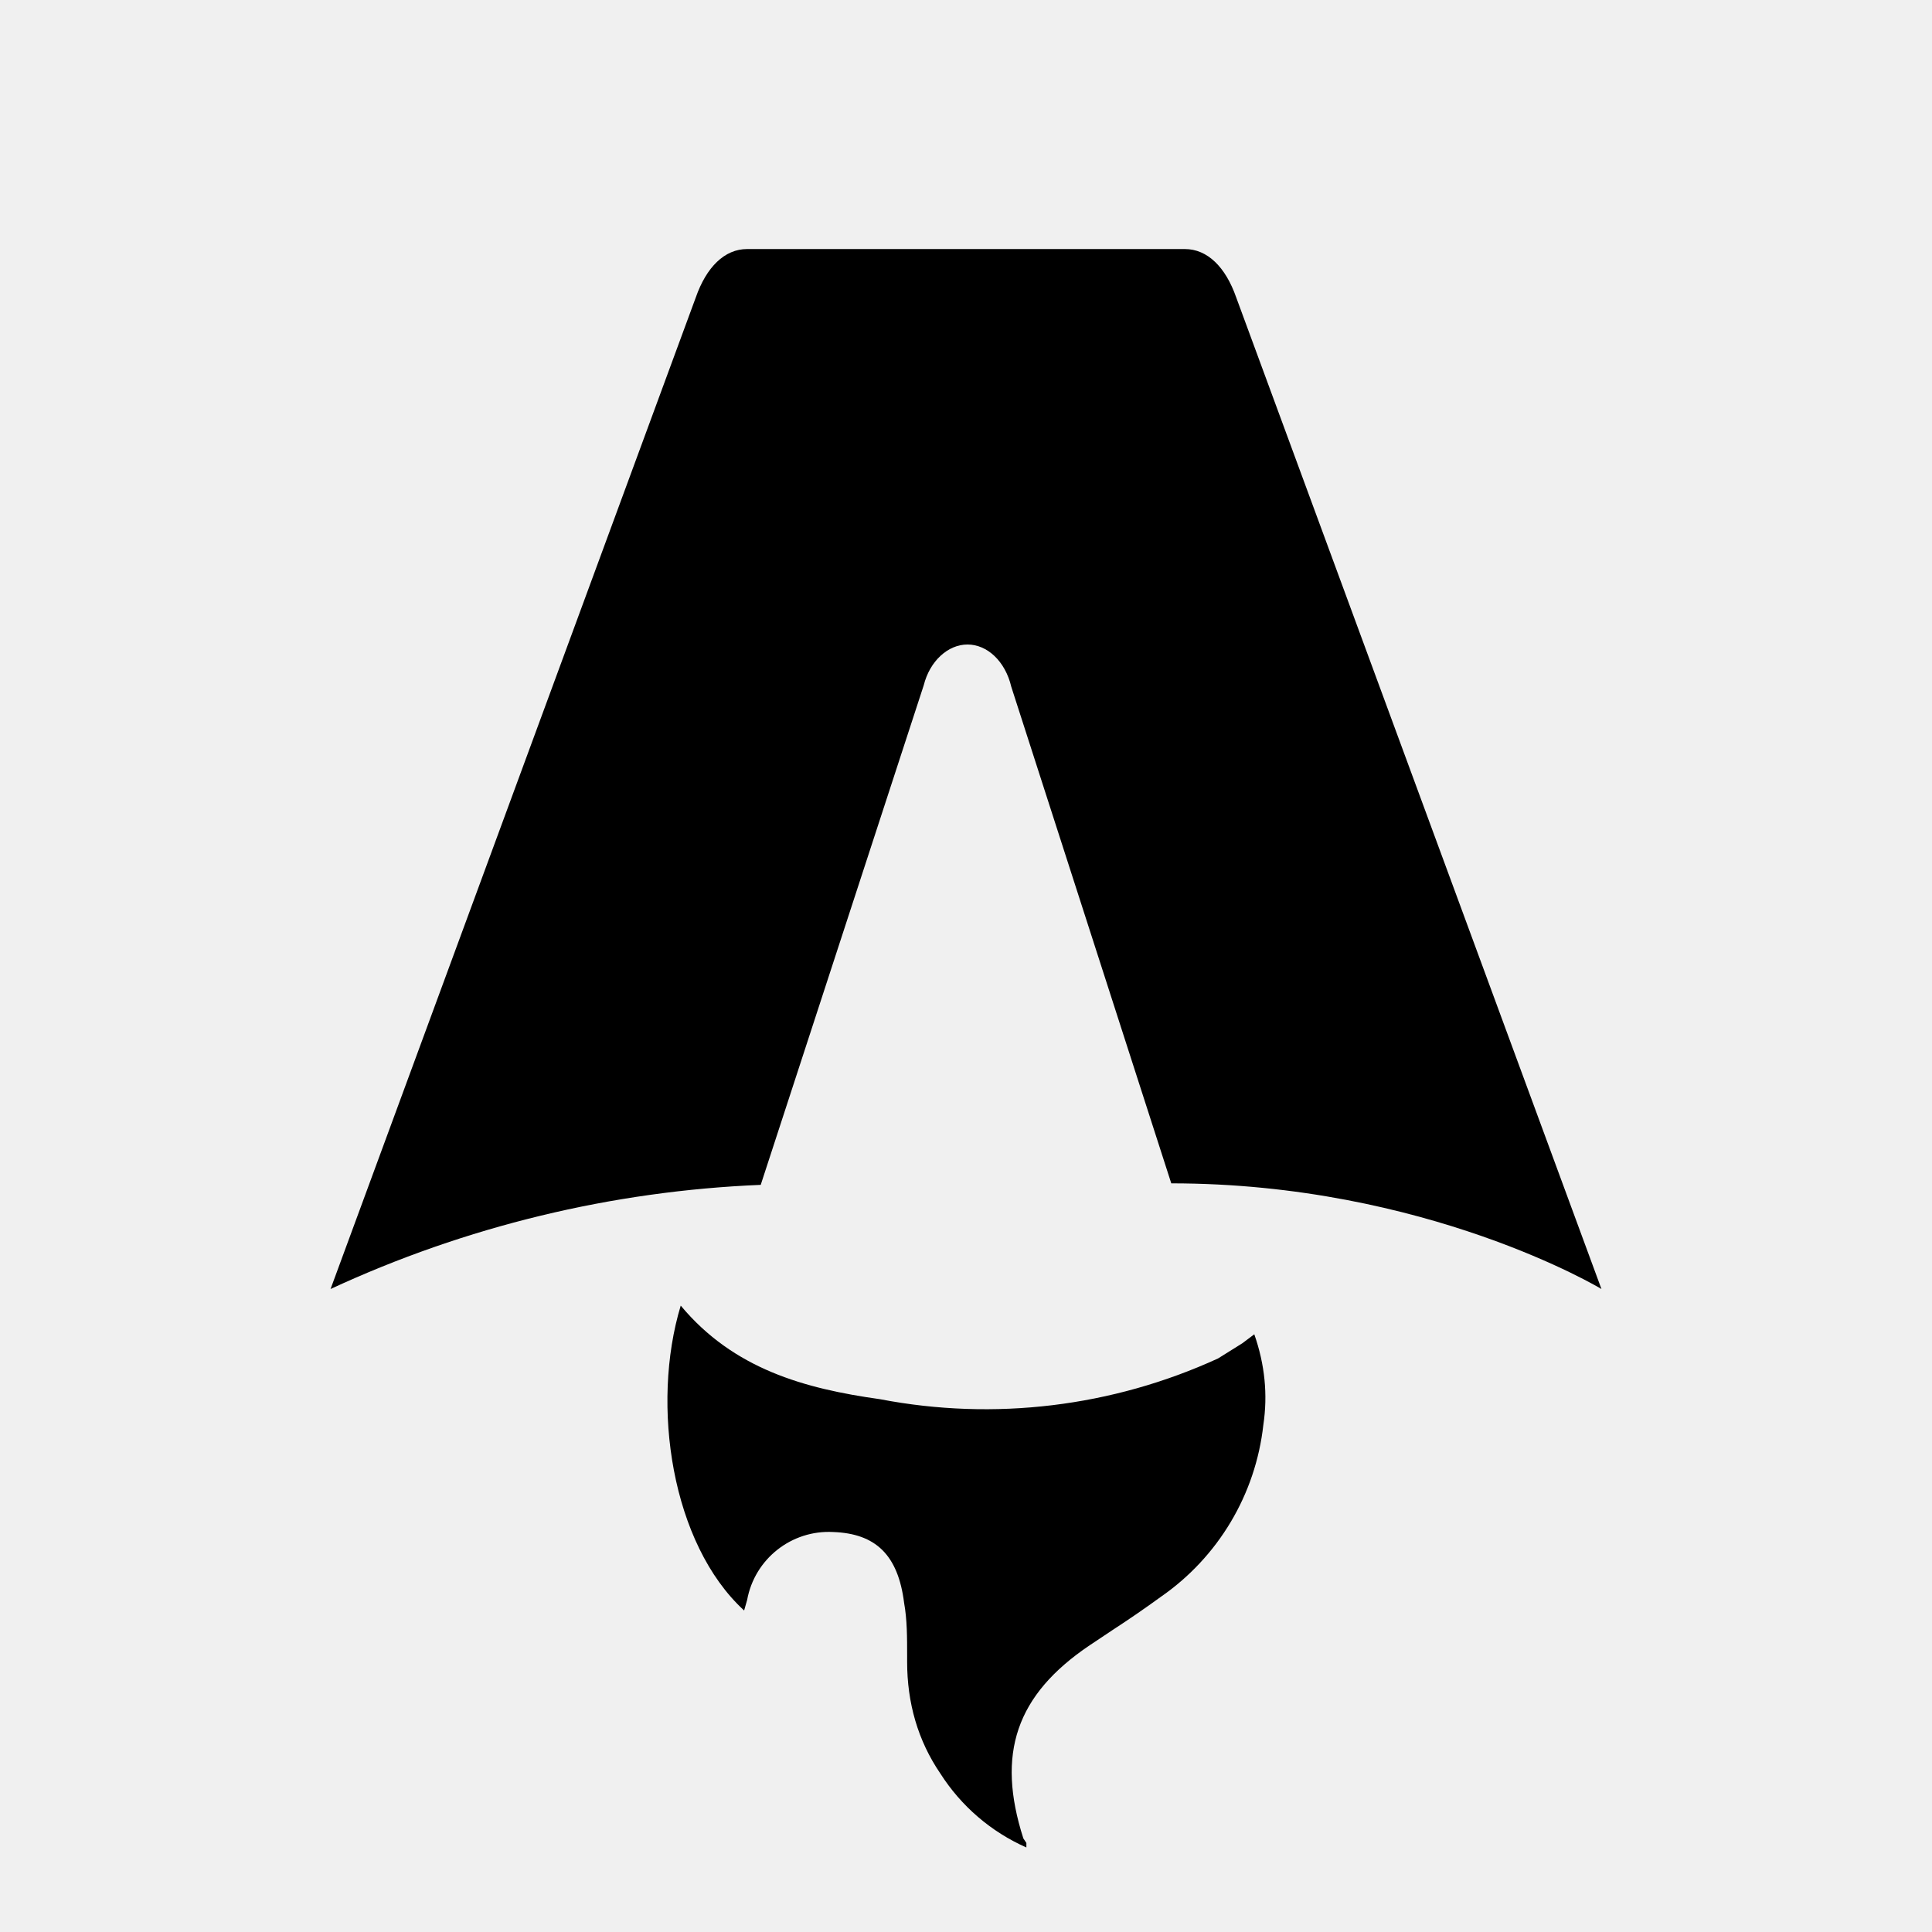
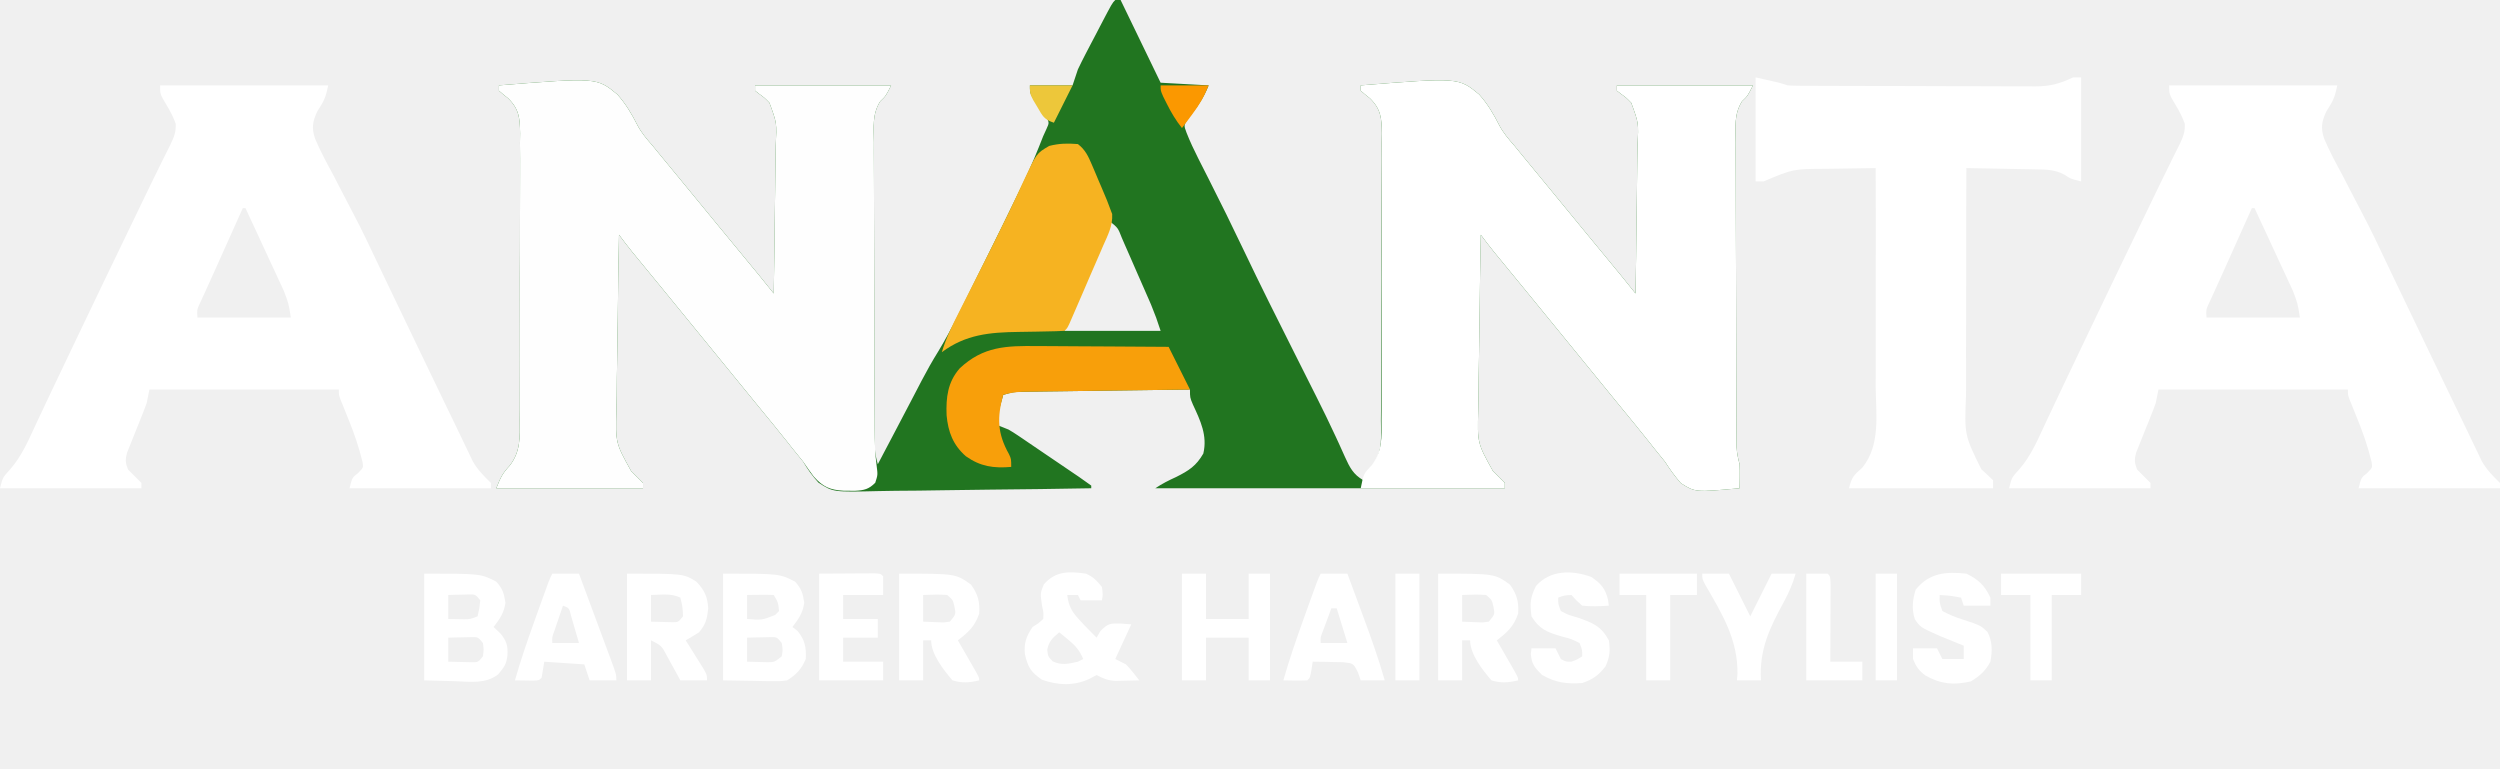
- <svg xmlns="http://www.w3.org/2000/svg" fill="none" viewBox="0 0 128 128">
-   <path d="M50.4 78.5a75.1 75.1 0 0 0-28.5 6.9l24.2-65.7c.7-2 1.9-3.2 3.4-3.2h29c1.5 0 2.7 1.2 3.4 3.2l24.2 65.7s-11.6-7-28.5-7L67 45.5c-.4-1.7-1.6-2.8-2.9-2.8-1.3 0-2.5 1.1-2.9 2.7L50.4 78.5Zm-1.1 28.2Zm-4.2-20.2c-2 6.6-.6 15.8 4.2 20.2a17.5 17.5 0 0 1 .2-.7 5.5 5.5 0 0 1 5.7-4.5c2.8.1 4.3 1.5 4.7 4.7.2 1.1.2 2.3.2 3.5v.4c0 2.7.7 5.2 2.2 7.4a13 13 0 0 0 5.7 4.9v-.3l-.2-.3c-1.8-5.6-.5-9.5 4.4-12.8l1.5-1a73 73 0 0 0 3.2-2.2 16 16 0 0 0 6.8-11.4c.3-2 .1-4-.6-6l-.8.6-1.6 1a37 37 0 0 1-22.4 2.7c-5-.7-9.7-2-13.2-6.2Z" />
-   <style>
-         path { fill: #000; }
-         @media (prefers-color-scheme: dark) {
-             path { fill: #FFF; }
-         }
-     </style>
+ <svg xmlns="http://www.w3.org/2000/svg" version="1.1" width="937" height="288">
+   <path d="M0 0 C0.66 0 1.32 0 2 0 C6.95 10.23 11.9 20.46 17 31 C22.94 31.33 28.88 31.66 35 32 C32.99 37.024 30.61 40.248 27.266 44.402 C25.669 46.963 25.669 46.963 26.728 49.766 C28.025 53.064 29.486 56.181 31.09 59.34 C31.546 60.244 31.546 60.244 32.011 61.167 C32.983 63.092 33.96 65.015 34.938 66.938 C39.467 75.861 43.889 84.824 48.184 93.863 C54.314 106.751 60.711 119.501 67.125 132.25 C69.359 136.691 71.591 141.134 73.82 145.578 C74.354 146.639 74.887 147.7 75.437 148.793 C77.916 153.743 80.35 158.705 82.667 163.732 C83.074 164.613 83.481 165.494 83.9 166.402 C84.645 168.027 85.38 169.657 86.104 171.292 C87.865 175.145 89.169 177.826 93 180 C93.371 179.196 93.371 179.196 93.75 178.375 C95 176 95 176 97.043 173.627 C100.244 168.815 99.581 163.161 99.565 157.588 C99.577 156.34 99.589 155.092 99.601 153.807 C99.628 150.395 99.637 146.985 99.636 143.573 C99.637 140.72 99.649 137.868 99.661 135.015 C99.688 128.282 99.694 121.55 99.686 114.817 C99.679 107.882 99.712 100.948 99.765 94.013 C99.809 88.049 99.826 82.085 99.821 76.12 C99.819 72.562 99.827 69.005 99.862 65.447 C99.9 61.478 99.882 57.51 99.858 53.541 C99.886 51.784 99.886 51.784 99.915 49.991 C99.835 44.307 99.616 40.931 95.446 36.841 C94.804 36.328 94.162 35.815 93.501 35.286 C93.006 34.861 92.51 34.437 92 34 C92 33.34 92 32.68 92 32 C128.69 29.052 128.69 29.052 136.391 35.398 C139.501 38.871 141.794 42.734 143.89 46.885 C145.399 49.76 147.364 52.066 149.5 54.5 C150.191 55.346 150.882 56.191 151.594 57.062 C154.722 60.881 157.861 64.691 161 68.5 C165.536 74.004 170.062 79.516 174.574 85.039 C178.415 89.727 182.272 94.402 186.129 99.076 C186.701 99.77 187.274 100.464 187.863 101.18 C188.626 102.104 188.626 102.104 189.404 103.046 C191.286 105.351 193.142 107.675 195 110 C195.163 101.125 195.287 92.25 195.363 83.373 C195.399 79.251 195.449 75.13 195.528 71.008 C195.604 67.027 195.646 63.047 195.664 59.065 C195.677 57.549 195.702 56.034 195.74 54.519 C196.188 46.159 196.188 46.159 193.395 38.539 C191.528 36.626 191.528 36.626 189.507 35.172 C189.01 34.785 188.512 34.398 188 34 C188 33.34 188 32.68 188 32 C204.83 32 221.66 32 239 32 C237 36 237 36 234.904 37.978 C231.853 42.82 232.469 47.741 232.53 53.346 C232.527 55.225 232.527 55.225 232.523 57.141 C232.521 60.569 232.537 63.996 232.561 67.424 C232.583 71.014 232.582 74.603 232.584 78.193 C232.591 84.219 232.612 90.246 232.643 96.272 C232.684 104.005 232.701 111.739 232.711 119.472 C232.719 126.124 232.736 132.777 232.756 139.429 C232.76 140.856 232.763 142.283 232.767 143.71 C232.778 148.401 232.798 153.092 232.823 157.783 C232.826 158.967 232.828 160.151 232.831 161.371 C232.842 162.997 232.842 162.997 232.853 164.655 C232.859 166.067 232.859 166.067 232.866 167.507 C232.99 169.822 233.39 171.774 234 174 C234.065 175.582 234.086 177.167 234.062 178.75 C234.053 179.549 234.044 180.348 234.035 181.172 C234.018 182.077 234.018 182.077 234 183 C217.417 184.518 217.417 184.518 212.016 181.125 C209.736 178.538 207.865 175.898 206 173 C204.683 171.341 203.35 169.695 202 168.062 C201.349 167.238 200.698 166.412 200.027 165.562 C196.412 160.993 192.696 156.504 189 152 C183.251 144.986 177.523 137.955 171.807 130.915 C167.218 125.265 162.613 119.63 158 114 C155.757 111.259 153.515 108.519 151.273 105.777 C149.697 103.851 148.119 101.927 146.539 100.004 C145.344 98.548 145.344 98.548 144.125 97.062 C143.046 95.75 143.046 95.75 141.945 94.41 C140.247 92.306 138.616 90.168 137 88 C136.791 98.501 136.631 109.002 136.534 119.504 C136.487 124.382 136.423 129.259 136.321 134.136 C136.223 138.85 136.169 143.563 136.146 148.277 C136.13 150.069 136.097 151.86 136.048 153.651 C135.706 166.033 135.706 166.033 141.555 176.563 C143.036 178.042 144.518 179.521 146 181 C146 181.66 146 182.32 146 183 C102.77 183 59.54 183 15 183 C17.613 181.258 20.034 180.045 22.875 178.75 C27.601 176.373 30.336 174.617 33 170 C34.611 163.261 31.907 157.65 29.094 151.602 C28 149 28 149 28 146 C19.464 146.108 10.927 146.22 2.391 146.339 C-1.572 146.394 -5.536 146.448 -9.5 146.497 C-13.326 146.545 -17.151 146.597 -20.976 146.653 C-22.436 146.673 -23.895 146.692 -25.354 146.709 C-27.399 146.733 -29.443 146.763 -31.487 146.795 C-32.651 146.81 -33.815 146.826 -35.013 146.842 C-38.203 146.915 -38.203 146.915 -42 148 C-42.99 151.63 -43.98 155.26 -45 159 C-43.35 159.66 -41.7 160.32 -40 161 C-38.838 161.674 -37.698 162.386 -36.587 163.139 C-35.966 163.556 -35.346 163.973 -34.707 164.403 C-34.055 164.849 -33.403 165.295 -32.73 165.754 C-32.049 166.215 -31.368 166.676 -30.667 167.151 C-29.236 168.121 -27.806 169.093 -26.378 170.068 C-24.181 171.567 -21.979 173.056 -19.775 174.545 C-18.385 175.489 -16.995 176.434 -15.605 177.379 C-14.612 178.051 -14.612 178.051 -13.598 178.736 C-12.047 179.798 -10.521 180.895 -9 182 C-9 182.33 -9 182.66 -9 183 C-21.752 183.232 -34.504 183.41 -47.258 183.518 C-53.18 183.57 -59.102 183.641 -65.024 183.754 C-70.743 183.863 -76.46 183.923 -82.18 183.949 C-84.358 183.967 -86.536 184.003 -88.714 184.057 C-105.754 184.464 -105.754 184.464 -111.252 180.881 C-113.555 178.361 -115.26 175.926 -117 173 C-118.313 171.338 -119.644 169.69 -121 168.062 C-121.651 167.238 -122.302 166.412 -122.973 165.562 C-126.588 160.993 -130.304 156.504 -134 152 C-139.749 144.986 -145.477 137.955 -151.193 130.915 C-155.782 125.265 -160.387 119.63 -165 114 C-167.243 111.259 -169.485 108.519 -171.727 105.777 C-173.303 103.851 -174.881 101.927 -176.461 100.004 C-177.258 99.033 -178.054 98.063 -178.875 97.062 C-179.594 96.187 -180.314 95.312 -181.055 94.41 C-182.753 92.306 -184.384 90.168 -186 88 C-186.209 98.501 -186.369 109.002 -186.466 119.504 C-186.513 124.382 -186.577 129.259 -186.679 134.136 C-186.777 138.85 -186.831 143.563 -186.854 148.277 C-186.87 150.069 -186.903 151.86 -186.952 153.651 C-187.294 166.033 -187.294 166.033 -181.445 176.563 C-179.964 178.042 -178.482 179.521 -177 181 C-177 181.66 -177 182.32 -177 183 C-195.15 183 -213.3 183 -232 183 C-230.33 178.826 -229.702 177.487 -226.925 174.477 C-222.832 169.138 -223.149 163.874 -223.208 157.361 C-223.19 155.489 -223.19 155.489 -223.171 153.579 C-223.145 150.175 -223.146 146.774 -223.161 143.371 C-223.17 140.523 -223.161 137.675 -223.151 134.827 C-223.128 128.106 -223.135 121.387 -223.163 114.666 C-223.191 107.746 -223.171 100.827 -223.128 93.907 C-223.092 87.951 -223.084 81.995 -223.097 76.039 C-223.105 72.487 -223.104 68.937 -223.076 65.386 C-223.048 61.427 -223.076 57.469 -223.11 53.51 C-223.094 52.341 -223.079 51.173 -223.062 49.969 C-223.158 44.293 -223.394 40.925 -227.556 36.843 C-228.518 36.073 -228.518 36.073 -229.5 35.287 C-229.995 34.862 -230.49 34.438 -231 34 C-231 33.34 -231 32.68 -231 32 C-194.31 29.052 -194.31 29.052 -186.609 35.398 C-183.499 38.871 -181.206 42.734 -179.11 46.885 C-177.601 49.76 -175.636 52.066 -173.5 54.5 C-172.809 55.346 -172.118 56.191 -171.406 57.062 C-168.278 60.881 -165.139 64.691 -162 68.5 C-157.464 74.004 -152.938 79.516 -148.426 85.039 C-144.585 89.727 -140.728 94.402 -136.871 99.076 C-136.299 99.77 -135.726 100.464 -135.137 101.18 C-134.628 101.796 -134.12 102.412 -133.596 103.046 C-131.714 105.351 -129.858 107.675 -128 110 C-127.837 101.125 -127.713 92.25 -127.637 83.373 C-127.601 79.251 -127.551 75.13 -127.472 71.008 C-127.396 67.027 -127.354 63.047 -127.336 59.065 C-127.323 57.549 -127.298 56.034 -127.26 54.519 C-126.812 46.159 -126.812 46.159 -129.605 38.539 C-131.472 36.626 -131.472 36.626 -133.493 35.172 C-133.99 34.785 -134.488 34.398 -135 34 C-135 33.34 -135 32.68 -135 32 C-118.17 32 -101.34 32 -84 32 C-86 36 -86 36 -88.096 37.978 C-91.147 42.82 -90.531 47.741 -90.47 53.346 C-90.472 54.598 -90.474 55.851 -90.477 57.141 C-90.479 60.569 -90.463 63.996 -90.439 67.424 C-90.417 71.014 -90.418 74.603 -90.416 78.193 C-90.409 84.219 -90.388 90.246 -90.357 96.272 C-90.316 104.005 -90.299 111.739 -90.289 119.472 C-90.281 126.124 -90.264 132.777 -90.244 139.429 C-90.24 140.856 -90.237 142.283 -90.233 143.71 C-90.222 148.401 -90.202 153.092 -90.177 157.783 C-90.174 158.967 -90.172 160.151 -90.169 161.371 C-90.158 162.997 -90.158 162.997 -90.147 164.655 C-90.141 166.067 -90.141 166.067 -90.134 167.507 C-90.01 169.814 -89.651 171.791 -89 174 C-87.984 172.07 -86.968 170.139 -85.952 168.209 C-85.057 166.509 -84.162 164.809 -83.267 163.11 C-80.942 158.697 -78.624 154.282 -76.32 149.859 C-75.889 149.033 -75.458 148.208 -75.013 147.357 C-74.199 145.797 -73.386 144.235 -72.577 142.673 C-70.618 138.928 -68.575 135.29 -66.34 131.703 C-61.291 123.373 -57.139 114.531 -52.812 105.812 C-51.869 103.918 -50.926 102.023 -49.983 100.129 C-45.083 90.278 -40.202 80.417 -35.438 70.5 C-34.823 69.225 -34.823 69.225 -34.197 67.925 C-31.557 62.372 -29.236 56.726 -27 51 C-26.407 49.703 -26.407 49.703 -25.801 48.379 C-24.655 45.889 -24.655 45.889 -26.336 43.211 C-27.009 42.275 -27.682 41.339 -28.375 40.375 C-32 35.266 -32 35.266 -32 32 C-26.72 32 -21.44 32 -16 32 C-15.34 30.02 -14.68 28.04 -14 26 C-13.039 23.974 -12.035 21.968 -10.996 19.98 C-10.133 18.324 -10.133 18.324 -9.252 16.635 C-8.653 15.497 -8.054 14.36 -7.438 13.188 C-6.534 11.452 -6.534 11.452 -5.611 9.682 C-1.145 1.145 -1.145 1.145 0 0 Z M-2 83 C-4.423 88.677 -6.844 94.356 -9.263 100.035 C-10.087 101.968 -10.912 103.902 -11.737 105.835 C-12.92 108.607 -14.101 111.379 -15.281 114.152 C-15.653 115.022 -16.025 115.892 -16.408 116.788 C-16.748 117.589 -17.089 118.39 -17.439 119.215 C-17.741 119.923 -18.043 120.631 -18.355 121.361 C-19.061 122.862 -19.061 122.862 -19 124 C-7.12 124 4.76 124 17 124 C15.353 119.027 15.353 119.027 13.428 114.214 C13.134 113.537 12.84 112.86 12.538 112.162 C12.226 111.452 11.915 110.743 11.594 110.012 C11.268 109.268 10.943 108.524 10.608 107.758 C9.923 106.197 9.238 104.636 8.55 103.076 C7.497 100.68 6.453 98.281 5.41 95.881 C4.743 94.362 4.075 92.843 3.406 91.324 C3.095 90.604 2.783 89.885 2.462 89.143 C1.008 85.399 1.008 85.399 -2 83 Z " fill="#217520" transform="translate(418,0)" />
+   <path d="M0 0 C36.69 -2.948 36.69 -2.948 44.391 3.398 C47.501 6.871 49.794 10.734 51.89 14.885 C53.399 17.76 55.364 20.066 57.5 22.5 C58.191 23.346 58.882 24.191 59.594 25.062 C62.722 28.881 65.861 32.691 69 36.5 C73.536 42.004 78.062 47.516 82.574 53.039 C86.415 57.727 90.272 62.402 94.129 67.076 C94.701 67.77 95.274 68.464 95.863 69.18 C96.372 69.796 96.88 70.412 97.404 71.046 C99.286 73.351 101.142 75.675 103 78 C103.163 69.125 103.287 60.25 103.363 51.373 C103.399 47.251 103.449 43.13 103.528 39.008 C103.604 35.027 103.646 31.047 103.664 27.065 C103.677 25.549 103.702 24.034 103.74 22.519 C104.188 14.159 104.188 14.159 101.395 6.539 C99.528 4.626 99.528 4.626 97.507 3.172 C96.761 2.592 96.761 2.592 96 2 C96 1.34 96 0.68 96 0 C112.83 0 129.66 0 147 0 C145 4 145 4 142.904 5.978 C139.853 10.82 140.469 15.741 140.53 21.346 C140.528 22.598 140.526 23.851 140.523 25.141 C140.521 28.569 140.537 31.996 140.561 35.424 C140.583 39.014 140.582 42.603 140.584 46.193 C140.591 52.219 140.612 58.246 140.643 64.272 C140.684 72.005 140.701 79.739 140.711 87.472 C140.719 94.124 140.736 100.777 140.756 107.429 C140.76 108.856 140.763 110.283 140.767 111.71 C140.778 116.401 140.798 121.092 140.823 125.783 C140.826 126.967 140.828 128.151 140.831 129.371 C140.842 130.997 140.842 130.997 140.853 132.655 C140.859 134.067 140.859 134.067 140.866 135.507 C140.99 137.822 141.39 139.774 142 142 C142.065 143.582 142.086 145.167 142.062 146.75 C142.053 147.549 142.044 148.348 142.035 149.172 C142.018 150.077 142.018 150.077 142 151 C125.417 152.518 125.417 152.518 120.016 149.125 C117.736 146.538 115.865 143.898 114 141 C112.683 139.341 111.35 137.695 110 136.062 C109.349 135.238 108.698 134.412 108.027 133.562 C104.412 128.993 100.696 124.504 97 120 C91.251 112.986 85.523 105.955 79.807 98.915 C75.218 93.265 70.613 87.63 66 82 C63.757 79.259 61.515 76.519 59.273 73.777 C57.697 71.851 56.119 69.927 54.539 68.004 C53.742 67.033 52.946 66.063 52.125 65.062 C51.406 64.187 50.686 63.312 49.945 62.41 C48.247 60.306 46.616 58.168 45 56 C44.791 66.501 44.631 77.002 44.534 87.504 C44.487 92.382 44.423 97.259 44.321 102.136 C44.223 106.85 44.169 111.563 44.146 116.277 C44.13 118.069 44.097 119.86 44.048 121.651 C43.706 134.033 43.706 134.033 49.555 144.563 C51.036 146.042 52.518 147.521 54 149 C54 149.66 54 150.32 54 151 C36.18 151 18.36 151 0 151 C1.083 145.583 1.083 145.583 4.013 142.477 C8.175 137.139 7.852 131.913 7.792 125.361 C7.804 124.113 7.816 122.865 7.829 121.579 C7.855 118.175 7.854 114.774 7.839 111.371 C7.83 108.523 7.839 105.675 7.849 102.827 C7.872 96.106 7.865 89.387 7.837 82.666 C7.809 75.746 7.829 68.827 7.872 61.907 C7.908 55.951 7.916 49.995 7.903 44.039 C7.895 40.487 7.896 36.937 7.924 33.386 C7.952 29.427 7.924 25.469 7.89 21.51 C7.914 19.757 7.914 19.757 7.938 17.969 C7.842 12.293 7.606 8.925 3.444 4.843 C2.803 4.33 2.161 3.816 1.5 3.287 C1.005 2.862 0.51 2.438 0 2 C0 1.34 0 0.68 0 0 Z " fill="#FFFFFF" transform="translate(510,32)" />
+   <path d="M0 0 C36.69 -2.948 36.69 -2.948 44.391 3.398 C47.501 6.871 49.794 10.734 51.89 14.885 C53.399 17.76 55.364 20.066 57.5 22.5 C58.191 23.346 58.882 24.191 59.594 25.062 C62.722 28.881 65.861 32.691 69 36.5 C73.536 42.004 78.062 47.516 82.574 53.039 C86.415 57.727 90.272 62.402 94.129 67.076 C94.701 67.77 95.274 68.464 95.863 69.18 C96.372 69.796 96.88 70.412 97.404 71.046 C99.286 73.351 101.142 75.675 103 78 C103.163 69.125 103.287 60.25 103.363 51.373 C103.399 47.251 103.449 43.13 103.528 39.008 C103.604 35.027 103.646 31.047 103.664 27.065 C103.677 25.549 103.702 24.034 103.74 22.519 C104.188 14.159 104.188 14.159 101.395 6.539 C99.528 4.626 99.528 4.626 97.507 3.172 C96.761 2.592 96.761 2.592 96 2 C96 1.34 96 0.68 96 0 C112.83 0 129.66 0 147 0 C145 4 145 4 142.904 5.982 C139.859 10.807 140.469 15.695 140.53 21.282 C140.528 22.529 140.526 23.775 140.523 25.059 C140.521 28.47 140.537 31.881 140.561 35.292 C140.583 38.869 140.582 42.446 140.584 46.023 C140.591 52.033 140.612 58.043 140.643 64.052 C140.684 71.749 140.701 79.446 140.711 87.143 C140.719 93.778 140.736 100.412 140.756 107.046 C140.76 108.465 140.763 109.885 140.767 111.305 C140.778 115.98 140.798 120.654 140.823 125.329 C140.826 126.499 140.828 127.669 140.831 128.874 C140.862 133.501 140.925 138.021 141.571 142.608 C142 146 142 146 141.039 148.941 C138.64 151.364 136.877 151.766 133.504 151.95 C132.45 151.944 132.45 151.944 131.375 151.938 C130.654 151.933 129.934 151.929 129.191 151.925 C124.115 151.634 121.498 150.522 118 146.625 C116.628 144.778 115.294 142.902 114 141 C112.678 139.345 111.345 137.699 110 136.062 C109.349 135.238 108.698 134.412 108.027 133.562 C104.412 128.993 100.696 124.504 97 120 C91.251 112.986 85.523 105.955 79.807 98.915 C75.218 93.265 70.613 87.63 66 82 C63.757 79.259 61.515 76.519 59.273 73.777 C57.697 71.851 56.119 69.927 54.539 68.004 C53.742 67.033 52.946 66.063 52.125 65.062 C51.406 64.187 50.686 63.312 49.945 62.41 C48.247 60.306 46.616 58.168 45 56 C44.791 66.501 44.631 77.002 44.534 87.504 C44.487 92.382 44.423 97.259 44.321 102.136 C44.223 106.85 44.169 111.563 44.146 116.277 C44.13 118.069 44.097 119.86 44.048 121.651 C43.706 134.033 43.706 134.033 49.555 144.563 C51.036 146.042 52.518 147.521 54 149 C54 149.66 54 150.32 54 151 C35.85 151 17.7 151 -1 151 C0.67 146.826 1.298 145.487 4.075 142.477 C8.168 137.138 7.851 131.874 7.792 125.361 C7.81 123.489 7.81 123.489 7.829 121.579 C7.855 118.175 7.854 114.774 7.839 111.371 C7.83 108.523 7.839 105.675 7.849 102.827 C7.872 96.106 7.865 89.387 7.837 82.666 C7.809 75.746 7.829 68.827 7.872 61.907 C7.908 55.951 7.916 49.995 7.903 44.039 C7.895 40.487 7.896 36.937 7.924 33.386 C7.952 29.427 7.924 25.469 7.89 21.51 C7.906 20.341 7.921 19.173 7.938 17.969 C7.842 12.293 7.606 8.925 3.444 4.843 C2.803 4.33 2.161 3.816 1.5 3.287 C1.005 2.862 0.51 2.438 0 2 C0 1.34 0 0.68 0 0 Z " fill="#FEFEFE" transform="translate(187,32)" />
+   <path d="M0 0 C20.79 0 41.58 0 63 0 C62.072 4.638 61.362 5.994 58.938 9.703 C57.141 13.583 56.725 16.002 58.102 19.986 C60.096 24.731 62.549 29.23 65 33.75 C65.861 35.412 66.718 37.075 67.571 38.741 C69.257 42.026 70.962 45.3 72.685 48.566 C75.569 54.056 78.243 59.636 80.875 65.25 C81.729 67.045 82.585 68.839 83.441 70.633 C84.066 71.944 84.066 71.944 84.704 73.282 C89.115 82.531 93.559 91.765 98 101 C98.29 101.602 98.579 102.204 98.877 102.825 C100.72 106.654 102.563 110.483 104.409 114.312 C105.279 116.117 106.148 117.923 107.017 119.729 C108.114 122.004 109.216 124.277 110.323 126.548 C111.495 128.96 112.652 131.376 113.798 133.799 C114.4 135.05 115.003 136.3 115.605 137.551 C116.402 139.226 116.402 139.226 117.216 140.935 C119.107 144.183 121.317 146.395 124 149 C124 149.66 124 150.32 124 151 C106.51 151 89.02 151 71 151 C72 147 72 147 74.188 145.312 C76.227 143.243 76.227 143.243 75.867 141.137 C74.487 135.399 72.611 130.02 70.375 124.562 C69.734 122.982 69.096 121.4 68.461 119.816 C68.18 119.13 67.9 118.444 67.611 117.737 C67 116 67 116 67 114 C43.57 114 20.14 114 -4 114 C-4.33 115.65 -4.66 117.3 -5 119 C-5.59 120.661 -6.22 122.308 -6.883 123.941 C-7.245 124.855 -7.607 125.768 -7.98 126.709 C-8.746 128.617 -9.517 130.524 -10.293 132.428 C-10.832 133.796 -10.832 133.796 -11.383 135.191 C-11.717 136.018 -12.051 136.845 -12.395 137.698 C-13.079 140.301 -13.012 141.524 -12 144 C-10.354 145.687 -8.688 147.355 -7 149 C-7 149.66 -7 150.32 -7 151 C-24.49 151 -41.98 151 -60 151 C-59 147 -59 147 -56.355 144.094 C-51.764 138.94 -49.198 132.703 -46.312 126.5 C-45.697 125.197 -45.079 123.895 -44.461 122.593 C-43.217 119.969 -41.979 117.342 -40.746 114.713 C-38.319 109.544 -35.845 104.398 -33.375 99.25 C-32.483 97.383 -31.591 95.516 -30.699 93.648 C-24.327 80.309 -17.93 66.982 -11.493 53.674 C-9.98 50.547 -8.469 47.419 -6.963 44.289 C-4.435 39.033 -1.9 33.783 0.699 28.562 C1.085 27.776 1.471 26.99 1.868 26.18 C2.553 24.784 3.248 23.392 3.956 22.008 C5.265 19.311 6.021 17.372 5.852 14.352 C4.938 11.829 3.823 9.672 2.438 7.375 C0 3.329 0 3.329 0 0 Z M31 46 C29.222 49.965 27.444 53.93 25.666 57.896 C25.062 59.241 24.459 60.586 23.856 61.931 C23.564 62.581 23.273 63.231 22.973 63.9 C22.54 64.866 22.54 64.866 22.098 65.851 C21.524 67.13 20.952 68.41 20.38 69.691 C19.162 72.415 17.937 75.135 16.686 77.844 C16.32 78.639 15.955 79.435 15.578 80.254 C15.268 80.918 14.957 81.583 14.638 82.268 C13.827 84.162 13.827 84.162 14 87 C25.55 87 37.1 87 49 87 C48.174 81.748 48.174 81.748 46.418 77.106 C46.097 76.406 45.777 75.705 45.447 74.984 C45.102 74.249 44.758 73.515 44.402 72.758 C44.049 71.989 43.695 71.221 43.33 70.429 C42.206 67.991 41.072 65.558 39.938 63.125 C39.171 61.466 38.404 59.808 37.639 58.148 C35.767 54.095 33.886 50.047 32 46 C31.67 46 31.34 46 31 46 Z " fill="#FFFFFF" transform="translate(813,32)" />
+   <path d="M0 0 C20.79 0 41.58 0 63 0 C62.072 4.638 61.362 5.994 58.938 9.703 C57.141 13.583 56.725 16.002 58.102 19.986 C60.096 24.731 62.549 29.23 65 33.75 C65.861 35.412 66.718 37.075 67.571 38.741 C69.257 42.026 70.962 45.3 72.685 48.566 C75.569 54.056 78.243 59.636 80.875 65.25 C81.729 67.045 82.585 68.839 83.441 70.633 C84.066 71.944 84.066 71.944 84.704 73.282 C89.115 82.531 93.559 91.765 98 101 C98.29 101.602 98.579 102.204 98.877 102.825 C100.72 106.654 102.563 110.483 104.409 114.312 C105.279 116.117 106.148 117.923 107.017 119.729 C108.114 122.004 109.216 124.277 110.323 126.548 C111.495 128.96 112.652 131.376 113.798 133.799 C114.4 135.05 115.003 136.3 115.605 137.551 C116.402 139.226 116.402 139.226 117.216 140.935 C119.107 144.183 121.317 146.395 124 149 C124 149.66 124 150.32 124 151 C106.51 151 89.02 151 71 151 C72 147 72 147 74.188 145.312 C76.227 143.243 76.227 143.243 75.867 141.137 C74.487 135.399 72.611 130.02 70.375 124.562 C69.734 122.982 69.096 121.4 68.461 119.816 C68.18 119.13 67.9 118.444 67.611 117.737 C67 116 67 116 67 114 C43.57 114 20.14 114 -4 114 C-4.33 115.65 -4.66 117.3 -5 119 C-5.59 120.661 -6.22 122.308 -6.883 123.941 C-7.245 124.855 -7.607 125.768 -7.98 126.709 C-8.746 128.617 -9.517 130.524 -10.293 132.428 C-10.832 133.796 -10.832 133.796 -11.383 135.191 C-11.717 136.018 -12.051 136.845 -12.395 137.698 C-13.079 140.301 -13.012 141.524 -12 144 C-10.354 145.687 -8.688 147.355 -7 149 C-7 149.66 -7 150.32 -7 151 C-24.49 151 -41.98 151 -60 151 C-59 147 -59 147 -56.355 144.094 C-51.764 138.94 -49.198 132.703 -46.312 126.5 C-45.697 125.197 -45.079 123.895 -44.461 122.593 C-43.217 119.969 -41.979 117.342 -40.746 114.713 C-38.319 109.544 -35.845 104.398 -33.375 99.25 C-32.483 97.383 -31.591 95.516 -30.699 93.648 C-24.327 80.309 -17.93 66.982 -11.493 53.674 C-9.98 50.547 -8.469 47.419 -6.963 44.289 C-4.435 39.033 -1.9 33.783 0.699 28.562 C1.085 27.776 1.471 26.99 1.868 26.18 C2.553 24.784 3.248 23.392 3.956 22.008 C5.265 19.311 6.021 17.372 5.852 14.352 C4.938 11.829 3.823 9.672 2.438 7.375 C0 3.329 0 3.329 0 0 Z M31 46 C29.222 49.965 27.444 53.93 25.666 57.896 C25.062 59.241 24.459 60.586 23.856 61.931 C23.564 62.581 23.273 63.231 22.973 63.9 C22.54 64.866 22.54 64.866 22.098 65.851 C21.524 67.13 20.952 68.41 20.38 69.691 C19.162 72.415 17.937 75.135 16.686 77.844 C16.32 78.639 15.955 79.435 15.578 80.254 C15.268 80.918 14.957 81.583 14.638 82.268 C13.827 84.162 13.827 84.162 14 87 C25.55 87 37.1 87 49 87 C48.174 81.748 48.174 81.748 46.418 77.106 C46.097 76.406 45.777 75.705 45.447 74.984 C45.102 74.249 44.758 73.515 44.402 72.758 C44.049 71.989 43.695 71.221 43.33 70.429 C42.206 67.991 41.072 65.558 39.938 63.125 C39.171 61.466 38.404 59.808 37.639 58.148 C35.767 54.095 33.886 50.047 32 46 C31.67 46 31.34 46 31 46 Z " fill="#FFFFFF" transform="translate(60,32)" />
+   <path d="M0 0 C9 2 9 2 12 3 C13.368 3.094 14.739 3.135 16.11 3.14 C17.363 3.149 17.363 3.149 18.642 3.158 C19.555 3.159 20.468 3.16 21.409 3.161 C22.374 3.166 23.338 3.171 24.332 3.176 C27.529 3.191 30.725 3.198 33.922 3.203 C36.143 3.209 38.364 3.215 40.585 3.22 C45.245 3.231 49.906 3.237 54.566 3.24 C60.533 3.246 66.499 3.27 72.465 3.298 C77.055 3.317 81.645 3.322 86.234 3.324 C88.434 3.327 90.633 3.335 92.832 3.348 C95.913 3.365 98.993 3.363 102.073 3.356 C102.978 3.366 103.884 3.375 104.816 3.384 C110.356 3.348 114.019 2.4 119 0 C119.99 0 120.98 0 122 0 C122 12.87 122 25.74 122 39 C118 38 118 38 115.745 36.469 C112.196 34.569 109.006 34.523 105.074 34.488 C104.327 34.47 103.579 34.452 102.809 34.434 C100.435 34.38 98.062 34.346 95.688 34.312 C94.072 34.279 92.457 34.245 90.842 34.209 C86.895 34.124 82.948 34.057 79 34 C78.922 47.631 78.893 61.261 78.925 74.892 C78.938 81.222 78.935 87.552 78.894 93.882 C78.854 99.997 78.859 106.11 78.894 112.225 C78.9 114.552 78.889 116.879 78.863 119.206 C78.27 134.028 78.27 134.028 84.569 146.829 C85.394 147.596 86.219 148.363 87.07 149.154 C87.707 149.763 88.344 150.372 89 151 C89 151.99 89 152.98 89 154 C71.18 154 53.36 154 35 154 C36.108 149.569 36.813 149.19 40 146.26 C46.921 137.766 45.093 126.222 45 115.836 C45.008 113.474 45.019 111.111 45.033 108.749 C45.061 102.558 45.042 96.367 45.013 90.176 C44.991 83.848 45.015 77.52 45.035 71.191 C45.068 58.794 45.05 46.397 45 34 C40.304 34.044 35.609 34.115 30.913 34.208 C29.319 34.236 27.724 34.257 26.13 34.271 C14.015 34.329 14.015 34.329 3 39 C2.01 39 1.02 39 0 39 C0 26.13 0 13.26 0 0 Z " fill="#FFFFFF" transform="translate(658,29)" />
+   <path d="M0 0 C2.752 2.103 3.886 4.567 5.227 7.711 C5.618 8.626 6.01 9.541 6.414 10.484 C6.814 11.438 7.213 12.392 7.625 13.375 C8.032 14.321 8.44 15.267 8.859 16.242 C11.085 21.489 11.085 21.489 12 24 C12.279 24.738 12.559 25.476 12.847 26.236 C13.093 30.674 11.185 34.196 9.414 38.203 C9.038 39.082 8.661 39.96 8.274 40.865 C7.07 43.665 5.847 46.457 4.625 49.25 C3.809 51.145 2.994 53.041 2.18 54.938 C0.69 58.393 -0.801 61.847 -2.31 65.294 C-2.613 65.987 -2.916 66.681 -3.228 67.395 C-4 69 -4 69 -5 70 C-7.185 70.122 -9.374 70.18 -11.562 70.211 C-12.931 70.239 -14.299 70.268 -15.668 70.297 C-17.822 70.338 -19.977 70.375 -22.131 70.401 C-33.038 70.548 -42.014 71.318 -51 78 C-49.423 72.691 -47.097 67.952 -44.598 63.035 C-44.164 62.173 -43.73 61.31 -43.283 60.421 C-41.879 57.633 -40.471 54.848 -39.062 52.062 C-37.146 48.259 -35.232 44.454 -33.32 40.648 C-32.854 39.72 -32.387 38.791 -31.906 37.833 C-27.869 29.78 -23.956 21.674 -20.198 13.487 C-15.532 3.477 -15.532 3.477 -10.75 0.688 C-6.944 -0.264 -3.933 -0.317 0 0 Z " fill="#F6B321" transform="translate(404,54)" />
+   <path d="M0 0 C1.423 0.006 2.847 0.01 4.27 0.013 C7.992 0.024 11.714 0.054 15.436 0.087 C19.244 0.118 23.052 0.131 26.859 0.146 C34.313 0.179 41.766 0.231 49.219 0.293 C51.859 5.573 54.499 10.853 57.219 16.293 C55.24 16.318 53.262 16.343 51.224 16.369 C44.686 16.453 38.148 16.541 31.61 16.632 C27.646 16.687 23.683 16.741 19.719 16.79 C15.893 16.838 12.068 16.89 8.242 16.946 C6.783 16.966 5.324 16.985 3.865 17.002 C1.82 17.026 -0.224 17.056 -2.269 17.088 C-4.014 17.111 -4.014 17.111 -5.795 17.135 C-8.301 17.268 -10.394 17.563 -12.781 18.293 C-15.108 26.774 -14.993 32.717 -10.621 40.496 C-9.781 42.293 -9.781 42.293 -9.781 45.293 C-16.392 45.844 -21.286 45.168 -26.781 41.293 C-31.586 37.061 -33.422 32.213 -34 25.906 C-34.246 19.221 -33.596 13.516 -29.082 8.348 C-20.273 0.075 -11.593 -0.135 0 0 Z " fill="#F89F0A" transform="translate(388.7812,129.707)" />
+   <path d="M0 0 C21.103 0 21.103 0 27 3 C29.421 5.715 29.906 7.367 30.438 10.938 C29.89 14.772 28.324 16.95 26 20 C26.959 20.742 26.959 20.742 27.938 21.5 C30.699 24.847 31.223 27.702 31 32 C29.412 35.761 27.45 37.871 24 40 C21.343 40.341 21.343 40.341 18.359 40.293 C17.395 40.285 16.43 40.278 15.437 40.27 C14.22 40.243 13.003 40.216 11.75 40.188 C5.934 40.095 5.934 40.095 0 40 C0 26.8 0 13.6 0 0 Z M9 8 C9 10.97 9 13.94 9 17 C14.531 17.439 14.531 17.439 19.5 15.5 C19.995 15.005 20.49 14.51 21 14 C20.621 10.709 20.621 10.709 19 8 C17.314 7.928 15.625 7.916 13.938 7.938 C13.018 7.947 12.099 7.956 11.152 7.965 C10.442 7.976 9.732 7.988 9 8 Z M9 24 C9 26.97 9 29.94 9 33 C10.604 33.054 12.208 33.093 13.812 33.125 C14.706 33.148 15.599 33.171 16.52 33.195 C19.254 33.183 19.254 33.183 22 31 C22.417 28.5 22.417 28.5 22 26 C20.163 23.728 20.163 23.728 17.398 23.805 C16.401 23.828 15.403 23.851 14.375 23.875 C13.372 23.893 12.369 23.911 11.336 23.93 C10.18 23.964 10.18 23.964 9 24 Z " fill="#FFFFFF" transform="translate(271,215)" />
+   <path d="M0 0 C21.103 0 21.103 0 27 3 C29.421 5.715 29.906 7.367 30.438 10.938 C29.89 14.772 28.324 16.95 26 20 C26.846 20.804 27.691 21.609 28.562 22.438 C30.843 25.187 31.39 26.994 31.188 30.562 C30.872 33.906 29.89 35.132 27.699 37.758 C23.006 41.397 17.265 40.527 11.625 40.312 C5.871 40.158 5.871 40.158 0 40 C0 26.8 0 13.6 0 0 Z M9 8 C9 10.97 9 13.94 9 17 C10.887 17.031 10.887 17.031 12.812 17.062 C13.52 17.074 14.228 17.086 14.957 17.098 C17.203 17.083 17.203 17.083 20 16 C20.678 13.099 20.678 13.099 21 10 C19.188 7.757 19.188 7.757 16.617 7.805 C15.712 7.828 14.807 7.851 13.875 7.875 C12.965 7.893 12.055 7.911 11.117 7.93 C10.419 7.953 9.72 7.976 9 8 Z M9 24 C9 26.97 9 29.94 9 33 C10.791 33.054 12.583 33.093 14.375 33.125 C15.373 33.148 16.37 33.171 17.398 33.195 C20.163 33.272 20.163 33.272 22 31 C22.333 28.5 22.333 28.5 22 26 C20.163 23.728 20.163 23.728 17.398 23.805 C16.401 23.828 15.403 23.851 14.375 23.875 C13.372 23.893 12.369 23.911 11.336 23.93 C10.18 23.964 10.18 23.964 9 24 Z " fill="#FFFFFF" transform="translate(159,215)" />
+   <path d="M0 0 C2.911 1.339 3.892 2.437 6 5 C6.375 7.812 6.375 7.812 6 10 C3.36 10 0.72 10 -2 10 C-2.33 9.34 -2.66 8.68 -3 8 C-4.32 8 -5.64 8 -7 8 C-6.476 12.064 -5.403 14.136 -2.625 17.125 C-2.019 17.788 -1.413 18.45 -0.789 19.133 C0.787 20.777 2.38 22.399 4 24 C4.474 23.175 4.949 22.35 5.438 21.5 C8.349 18.659 8.885 18.657 12.75 18.688 C14.152 18.791 15.555 18.894 17 19 C15.02 23.29 13.04 27.58 11 32 C12.32 32.66 13.64 33.32 15 34 C16.853 35.882 18.367 37.914 20 40 C18.084 40.054 16.167 40.093 14.25 40.125 C13.183 40.148 12.115 40.171 11.016 40.195 C8.023 40.002 6.6 39.331 4 38 C3.154 38.454 2.309 38.907 1.438 39.375 C-4.414 42.141 -10.45 41.911 -16.5 39.75 C-20.652 36.843 -21.742 35.141 -22.875 30.125 C-23.251 26.001 -22.343 23.473 -20 20 C-19.294 19.55 -18.587 19.1 -17.859 18.637 C-17.246 18.097 -16.632 17.556 -16 17 C-15.847 14.636 -15.847 14.636 -16.438 12.125 C-17.132 7.316 -17.132 7.316 -15.75 4 C-11.309 -1.075 -6.312 -0.881 0 0 Z M-10 22 C-12.501 24.111 -13.863 25.297 -14.5 28.562 C-14.184 31.08 -14.184 31.08 -12.438 32.875 C-9 34.462 -6.632 33.807 -3 33 C-2.34 32.67 -1.68 32.34 -1 32 C-2.382 28.79 -3.924 26.951 -6.625 24.75 C-7.257 24.229 -7.888 23.708 -8.539 23.172 C-9.021 22.785 -9.503 22.398 -10 22 Z " fill="#FFFFFF" transform="translate(407,215)" />
+   <path d="M0 0 C21.155 0 21.155 0 26 3 C29.054 6.203 30.224 8.715 30.438 13.062 C29.992 17.069 29.545 18.929 27 22 C25.353 23.032 23.688 24.036 22 25 C22.578 25.915 23.155 26.83 23.75 27.773 C24.5 28.974 25.25 30.174 26 31.375 C26.382 31.978 26.763 32.582 27.156 33.203 C30 37.773 30 37.773 30 40 C26.7 40 23.4 40 20 40 C19.457 39.001 18.915 38.002 18.355 36.973 C17.633 35.669 16.911 34.366 16.188 33.062 C15.653 32.073 15.653 32.073 15.107 31.064 C12.973 27.01 12.973 27.01 9 25 C9 29.95 9 34.9 9 40 C6.03 40 3.06 40 0 40 C0 26.8 0 13.6 0 0 Z M9 8 C9 11.3 9 14.6 9 18 C11.413 18.062 11.413 18.062 13.875 18.125 C14.78 18.148 15.685 18.171 16.617 18.195 C19.188 18.243 19.188 18.243 21 16 C20.836 12.434 20.836 12.434 20 9 C16.571 7.285 12.783 7.946 9 8 Z " fill="#FFFFFF" transform="translate(235,215)" />
+   <path d="M0 0 C21.235 0 21.235 0 26.938 4.125 C29.545 7.76 30.297 10.551 30 15 C28.329 19.827 25.977 21.949 22 25 C22.578 25.999 23.155 26.998 23.75 28.027 C24.5 29.331 25.25 30.634 26 31.938 C26.382 32.597 26.763 33.256 27.156 33.936 C30 38.887 30 38.887 30 40 C26.397 40.864 23.566 41.106 20 40 C16.687 36.173 12 30.248 12 25 C11.01 25 10.02 25 9 25 C9 29.95 9 34.9 9 40 C6.03 40 3.06 40 0 40 C0 26.8 0 13.6 0 0 Z M9 8 C9 11.3 9 14.6 9 18 C11.413 18.093 11.413 18.093 13.875 18.188 C14.78 18.222 15.685 18.257 16.617 18.293 C17.404 18.196 18.19 18.1 19 18 C21.296 15.241 21.296 15.241 20.75 12.438 C20.162 9.85 20.162 9.85 18 8 C14.982 7.728 12.036 7.913 9 8 Z " fill="#FFFFFF" transform="translate(337,215)" />
+   <path d="M0 0 C21.235 0 21.235 0 26.938 4.125 C29.545 7.76 30.297 10.551 30 15 C28.329 19.827 25.977 21.949 22 25 C22.578 25.999 23.155 26.998 23.75 28.027 C24.5 29.331 25.25 30.634 26 31.938 C26.382 32.597 26.763 33.256 27.156 33.936 C30 38.887 30 38.887 30 40 C26.397 40.864 23.566 41.106 20 40 C16.687 36.173 12 30.248 12 25 C11.01 25 10.02 25 9 25 C9 29.95 9 34.9 9 40 C6.03 40 3.06 40 0 40 C0 26.8 0 13.6 0 0 Z M9 8 C9 11.3 9 14.6 9 18 C11.413 18.093 11.413 18.093 13.875 18.188 C14.78 18.222 15.685 18.257 16.617 18.293 C17.404 18.196 18.19 18.1 19 18 C21.296 15.241 21.296 15.241 20.75 12.438 C20.162 9.85 20.162 9.85 18 8 C14.982 7.728 12.036 7.913 9 8 Z " fill="#FFFFFF" transform="translate(539,215)" />
+   <path d="M0 0 C2.97 0 5.94 0 9 0 C9 5.61 9 11.22 9 17 C14.28 17 19.56 17 25 17 C25 11.39 25 5.78 25 0 C27.64 0 30.28 0 33 0 C33 13.2 33 26.4 33 40 C30.36 40 27.72 40 25 40 C25 34.72 25 29.44 25 24 C19.72 24 14.44 24 9 24 C9 29.28 9 34.56 9 40 C6.03 40 3.06 40 0 40 C0 26.8 0 13.6 0 0 Z " fill="#FFFFFF" transform="translate(443,215)" />
+   <path d="M0 0 C3.3 0 6.6 0 10 0 C11.516 4.088 13.027 8.177 14.535 12.268 C15.047 13.655 15.56 15.042 16.074 16.428 C18.963 24.221 21.724 32.001 24 40 C21.03 40 18.06 40 15 40 C14.664 39.028 14.327 38.056 13.98 37.055 C12.26 33.621 12.26 33.621 8.426 33.195 C7.056 33.142 5.684 33.12 4.312 33.125 C3.611 33.104 2.909 33.084 2.186 33.062 C0.458 33.015 -1.271 33.004 -3 33 C-3.144 33.969 -3.289 34.939 -3.438 35.938 C-4 39 -4 39 -5 40 C-8 40.142 -10.998 40.042 -14 40 C-11.829 32.351 -9.249 24.872 -6.556 17.393 C-5.866 15.476 -5.181 13.559 -4.496 11.641 C-1.141 2.281 -1.141 2.281 0 0 Z M4 13 C3.329 14.79 2.664 16.582 2 18.375 C1.629 19.373 1.258 20.37 0.875 21.398 C-0.106 23.858 -0.106 23.858 0 26 C3.3 26 6.6 26 10 26 C8.68 21.71 7.36 17.42 6 13 C5.34 13 4.68 13 4 13 Z " fill="#FFFFFF" transform="translate(495,215)" />
+   <path d="M0 0 C3.3 0 6.6 0 10 0 C11.998 5.374 13.992 10.749 15.981 16.125 C16.659 17.955 17.338 19.785 18.019 21.614 C18.995 24.239 19.966 26.865 20.938 29.492 C21.244 30.313 21.55 31.134 21.865 31.98 C24 37.772 24 37.772 24 40 C20.7 40 17.4 40 14 40 C13.34 38.02 12.68 36.04 12 34 C7.05 33.67 2.1 33.34 -3 33 C-3.33 34.98 -3.66 36.96 -4 39 C-5 40 -5 40 -7.066 40.098 C-10.533 40.049 -10.533 40.049 -14 40 C-11.829 32.351 -9.249 24.872 -6.556 17.393 C-5.866 15.476 -5.181 13.559 -4.496 11.641 C-1.141 2.281 -1.141 2.281 0 0 Z M4 12 C3.33 13.957 2.664 15.916 2 17.875 C1.629 18.966 1.258 20.056 0.875 21.18 C-0.099 23.826 -0.099 23.826 0 26 C3.3 26 6.6 26 10 26 C9.384 23.851 8.757 21.706 8.125 19.562 C7.777 18.368 7.429 17.173 7.07 15.941 C6.339 12.883 6.339 12.883 4 12 Z " fill="#FFFFFF" transform="translate(207,215)" />
+   <path d="M0 0 C3.584 2.448 5.193 4.27 6.25 8.5 C6.353 9.242 6.456 9.985 6.562 10.75 C3.198 10.981 -0.081 11.116 -3.438 10.75 C-5.75 8.688 -5.75 8.688 -7.438 6.75 C-10.145 6.89 -10.145 6.89 -12.438 7.75 C-12.431 10.192 -12.431 10.192 -11.438 12.75 C-8.62 14.24 -8.62 14.24 -5.188 15.188 C0.516 17.197 3.66 18.376 6.562 23.75 C7.112 27.666 6.947 29.905 5.312 33.5 C2.737 36.812 0.539 38.424 -3.438 39.75 C-9.296 40.141 -13.178 39.683 -18.438 36.75 C-21.168 34.089 -22.348 32.755 -22.688 28.938 C-22.605 28.216 -22.523 27.494 -22.438 26.75 C-19.468 26.75 -16.497 26.75 -13.438 26.75 C-12.777 28.07 -12.117 29.39 -11.438 30.75 C-9.585 31.755 -9.585 31.755 -7.438 31.75 C-5.22 30.892 -5.22 30.892 -3.438 29.75 C-3.398 27.307 -3.398 27.307 -4.438 24.75 C-7.52 23.22 -7.52 23.22 -11.25 22.25 C-16.571 20.706 -19.494 19.569 -22.438 14.75 C-23.057 9.874 -22.949 7.772 -20.75 3.375 C-15.424 -2.67 -7.256 -2.639 0 0 Z " fill="#FFFFFF" transform="translate(596.4375,216.25)" />
+   <path d="M0 0 C4.479 2.159 6.914 4.481 9 9 C9 9.99 9 10.98 9 12 C5.7 12 2.4 12 -1 12 C-1.33 11.01 -1.66 10.02 -2 9 C-5.978 8.267 -5.978 8.267 -10 8 C-10.088 10.913 -10.088 10.913 -9 14 C-6.443 15.373 -4.349 16.269 -1.625 17.125 C5.437 19.448 5.437 19.448 7.945 21.906 C9.797 25.582 9.742 28.998 9 33 C7.284 36.34 4.923 38.451 1.688 40.375 C-4.8 41.884 -9.526 41.418 -15.301 38.207 C-17.74 36.474 -18.895 34.763 -20 32 C-20 30.68 -20 29.36 -20 28 C-17.03 28 -14.06 28 -11 28 C-10.34 29.32 -9.68 30.64 -9 32 C-6.36 32 -3.72 32 -1 32 C-1 30.35 -1 28.7 -1 27 C-1.808 26.674 -2.616 26.348 -3.449 26.012 C-4.518 25.575 -5.586 25.138 -6.688 24.688 C-7.743 24.258 -8.799 23.829 -9.887 23.387 C-17.235 20.114 -17.235 20.114 -19.312 17.09 C-20.561 13.294 -20.18 9.783 -19 6 C-13.854 -0.376 -7.666 -0.78 0 0 Z " fill="#FFFFFF" transform="translate(737,215)" />
+   <path d="M0 0 C3.774 -0.021 7.549 -0.041 11.438 -0.062 C12.629 -0.072 13.821 -0.081 15.049 -0.09 C16.446 -0.094 16.446 -0.094 17.871 -0.098 C18.829 -0.103 19.788 -0.108 20.775 -0.114 C23 0 23 0 24 1 C24 3.31 24 5.62 24 8 C19.05 8 14.1 8 9 8 C9 10.97 9 13.94 9 17 C13.29 17 17.58 17 22 17 C22 19.31 22 21.62 22 24 C17.71 24 13.42 24 9 24 C9 26.97 9 29.94 9 33 C13.95 33 18.9 33 24 33 C24 35.31 24 37.62 24 40 C16.08 40 8.16 40 0 40 C0 26.8 0 13.6 0 0 Z " fill="#FFFFFF" transform="translate(307,215)" />
+   <path d="M0 0 C3.3 0 6.6 0 10 0 C12.64 5.28 15.28 10.56 18 16 C20.64 10.72 23.28 5.44 26 0 C28.97 0 31.94 0 35 0 C33.935 3.748 32.503 7.059 30.652 10.469 C25.231 20.47 21.345 28.361 22 40 C19.03 40 16.06 40 13 40 C13.067 39.184 13.134 38.368 13.203 37.527 C13.371 24.636 7.417 15.039 1.086 4.1 C0 2 0 2 0 0 Z " fill="#FFFFFF" transform="translate(638,215)" />
+   <path d="M0 0 C9.57 0 19.14 0 29 0 C29 2.64 29 5.28 29 8 C25.7 8 22.4 8 19 8 C19 18.56 19 29.12 19 40 C16.03 40 13.06 40 10 40 C10 29.44 10 18.88 10 8 C6.7 8 3.4 8 0 8 C0 5.36 0 2.72 0 0 Z " fill="#FFFFFF" transform="translate(607,215)" />
+   <path d="M0 0 C9.9 0 19.8 0 30 0 C30 2.64 30 5.28 30 8 C26.37 8 22.74 8 19 8 C19 18.56 19 29.12 19 40 C16.36 40 13.72 40 11 40 C11 29.44 11 18.88 11 8 C7.37 8 3.74 8 0 8 C0 5.36 0 2.72 0 0 Z " fill="#FFFFFF" transform="translate(750,215)" />
+   <path d="M0 0 C2.64 0 5.28 0 8 0 C9 1 9 1 9.114 4.051 C9.113 5.4 9.108 6.749 9.098 8.098 C9.096 8.807 9.095 9.515 9.093 10.246 C9.088 12.518 9.075 14.79 9.062 17.062 C9.057 18.6 9.053 20.137 9.049 21.674 C9.038 25.449 9.021 29.225 9 33 C12.96 33 16.92 33 21 33 C21 35.31 21 37.62 21 40 C14.07 40 7.14 40 0 40 C0 26.8 0 13.6 0 0 Z " fill="#FFFFFF" transform="translate(677,215)" />
+   <path d="M0 0 C2.97 0 5.94 0 9 0 C9 13.2 9 26.4 9 40 C6.03 40 3.06 40 0 40 C0 26.8 0 13.6 0 0 Z " fill="#FFFFFF" transform="translate(523,215)" />
+   <path d="M0 0 C2.64 0 5.28 0 8 0 C8 13.2 8 26.4 8 40 C5.36 40 2.72 40 0 40 C0 26.8 0 13.6 0 0 Z " fill="#FFFFFF" transform="translate(703,215)" />
+   <path d="M0 0 C5.94 0 11.88 0 18 0 C16.262 4.344 14.627 7.128 11.875 10.812 C10.788 12.276 10.788 12.276 9.68 13.77 C8.848 14.874 8.848 14.874 8 16 C5.704 13.104 3.957 10.183 2.312 6.875 C1.657 5.572 1.657 5.572 0.988 4.242 C0 2 0 2 0 0 Z " fill="#FB9800" transform="translate(435,32)" />
+   <path d="M0 0 C5.28 0 10.56 0 16 0 C13.69 4.62 11.38 9.24 9 14 C5.232 12.744 4.788 11.49 2.812 8.125 C2.283 7.241 1.753 6.356 1.207 5.445 C0 3 0 3 0 0 Z " fill="#EDC73A" transform="translate(386,32)" />
</svg>
